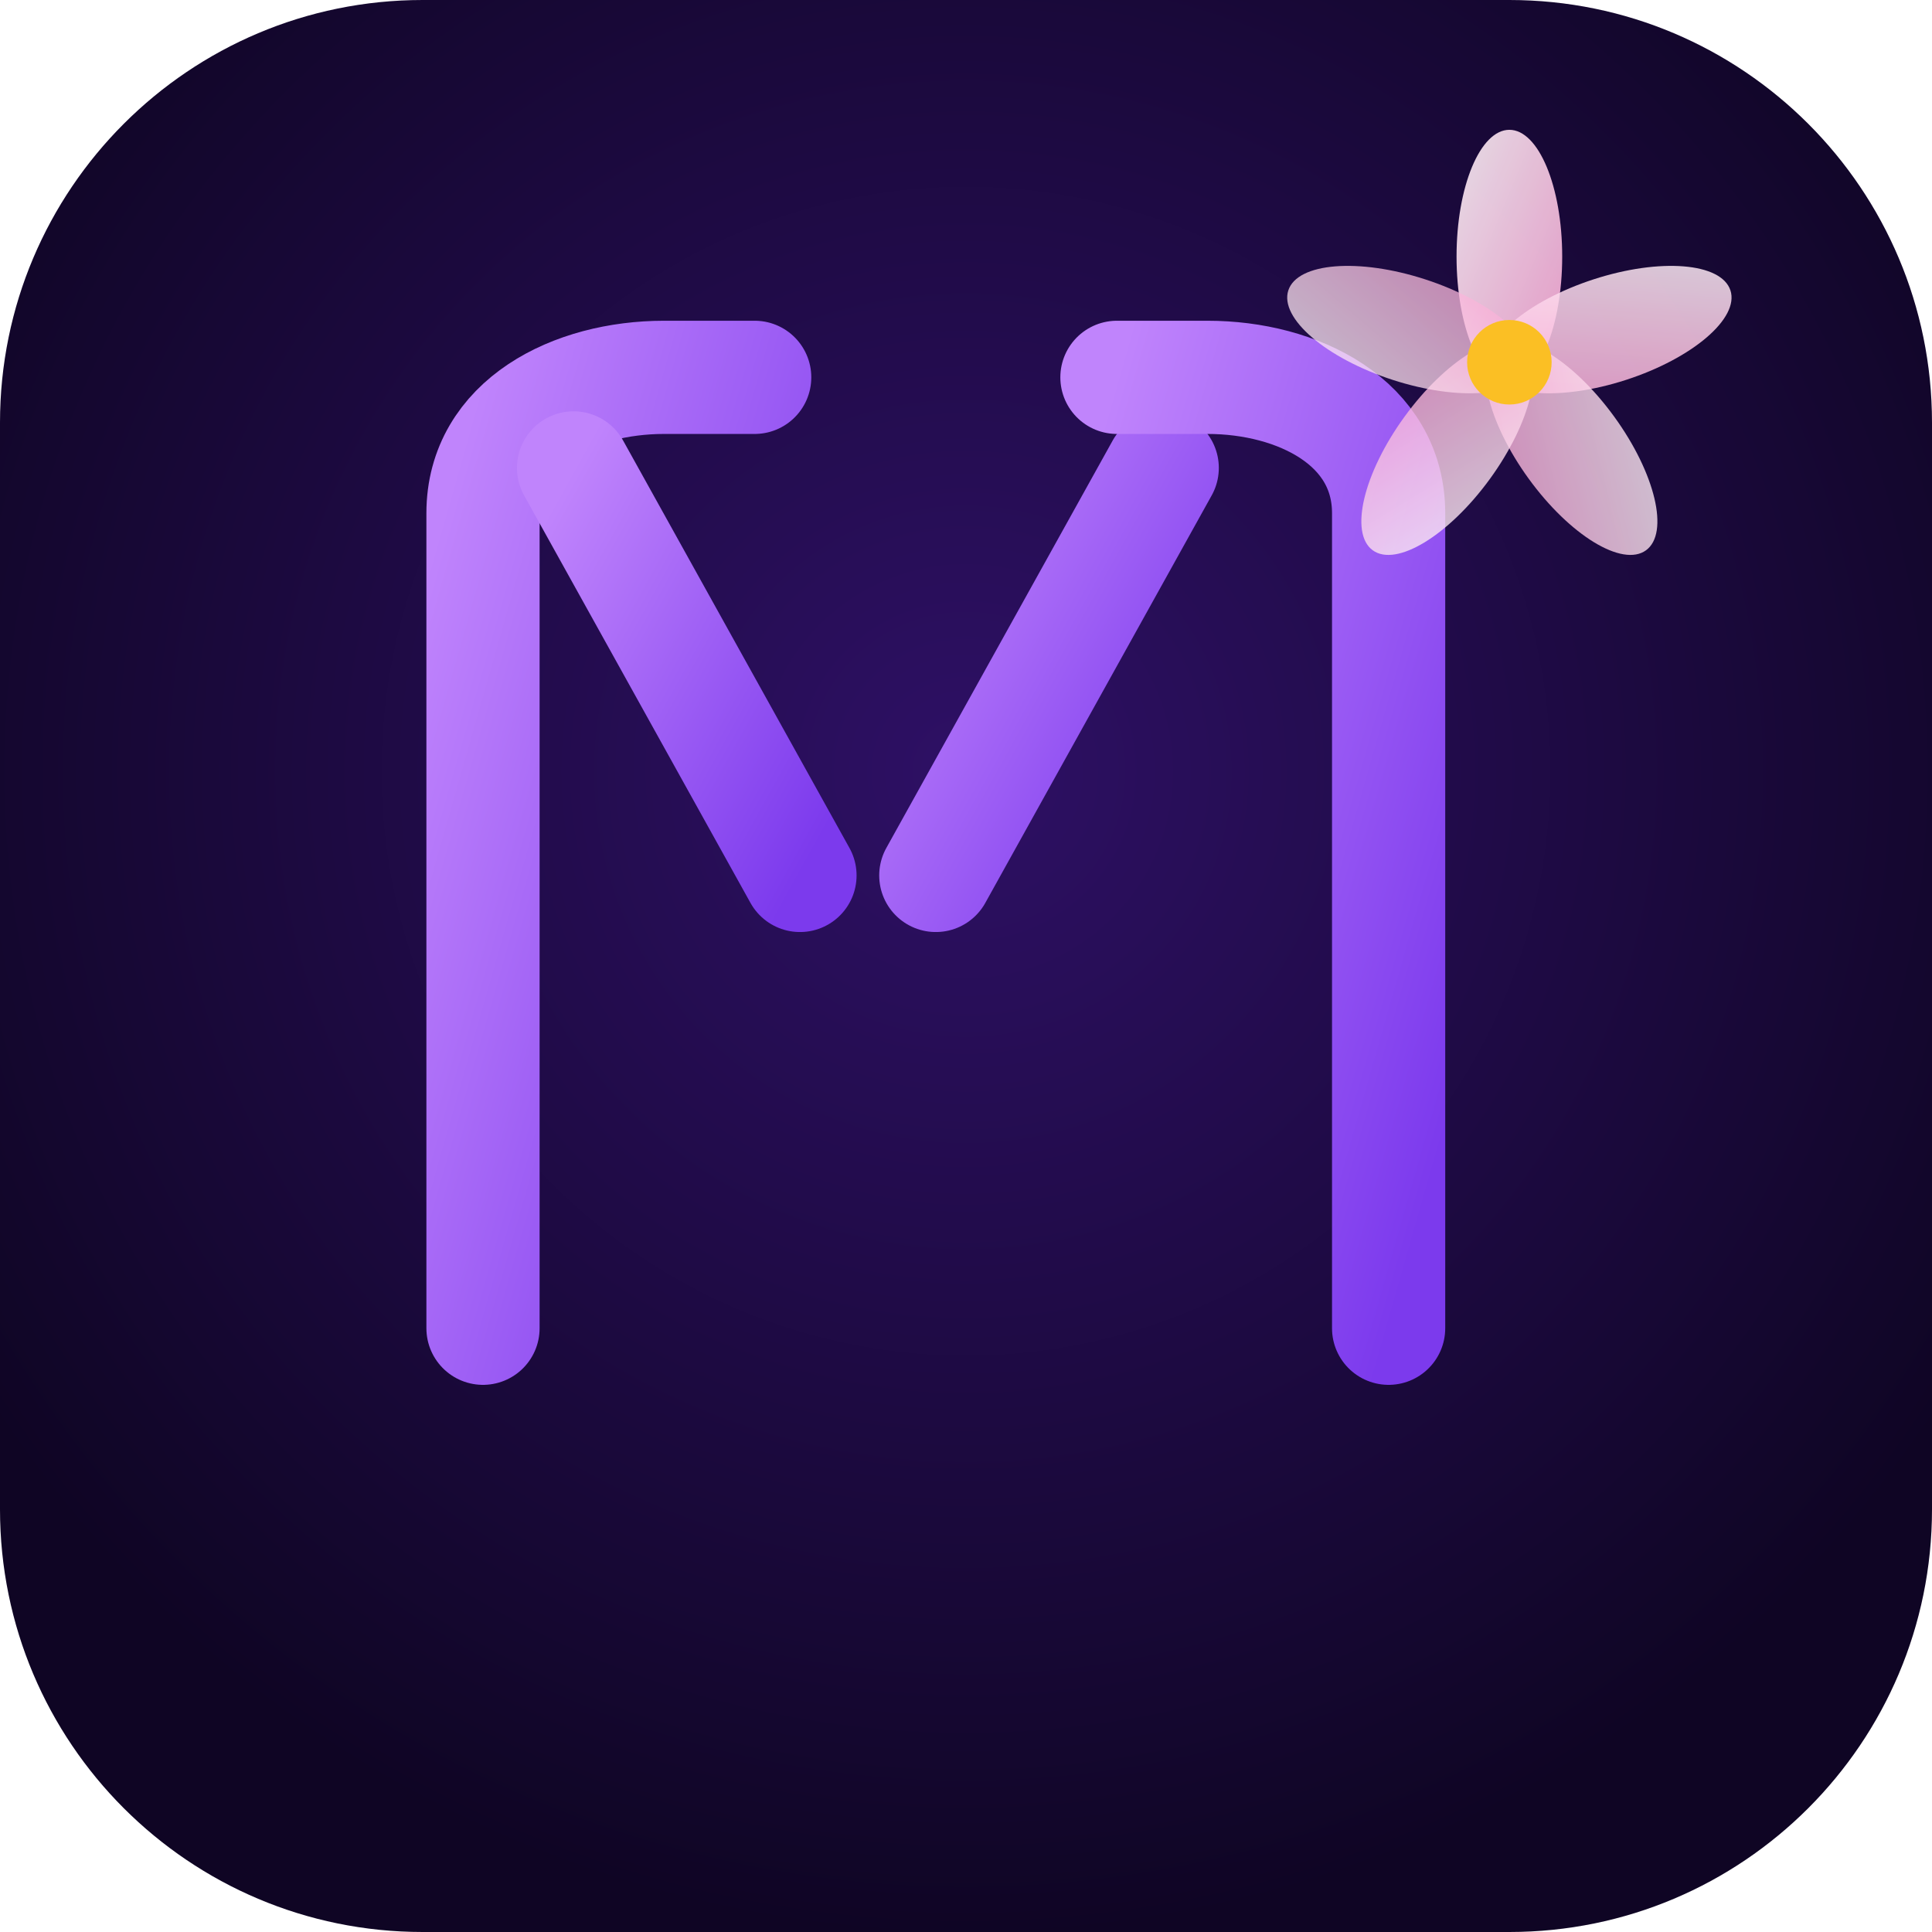
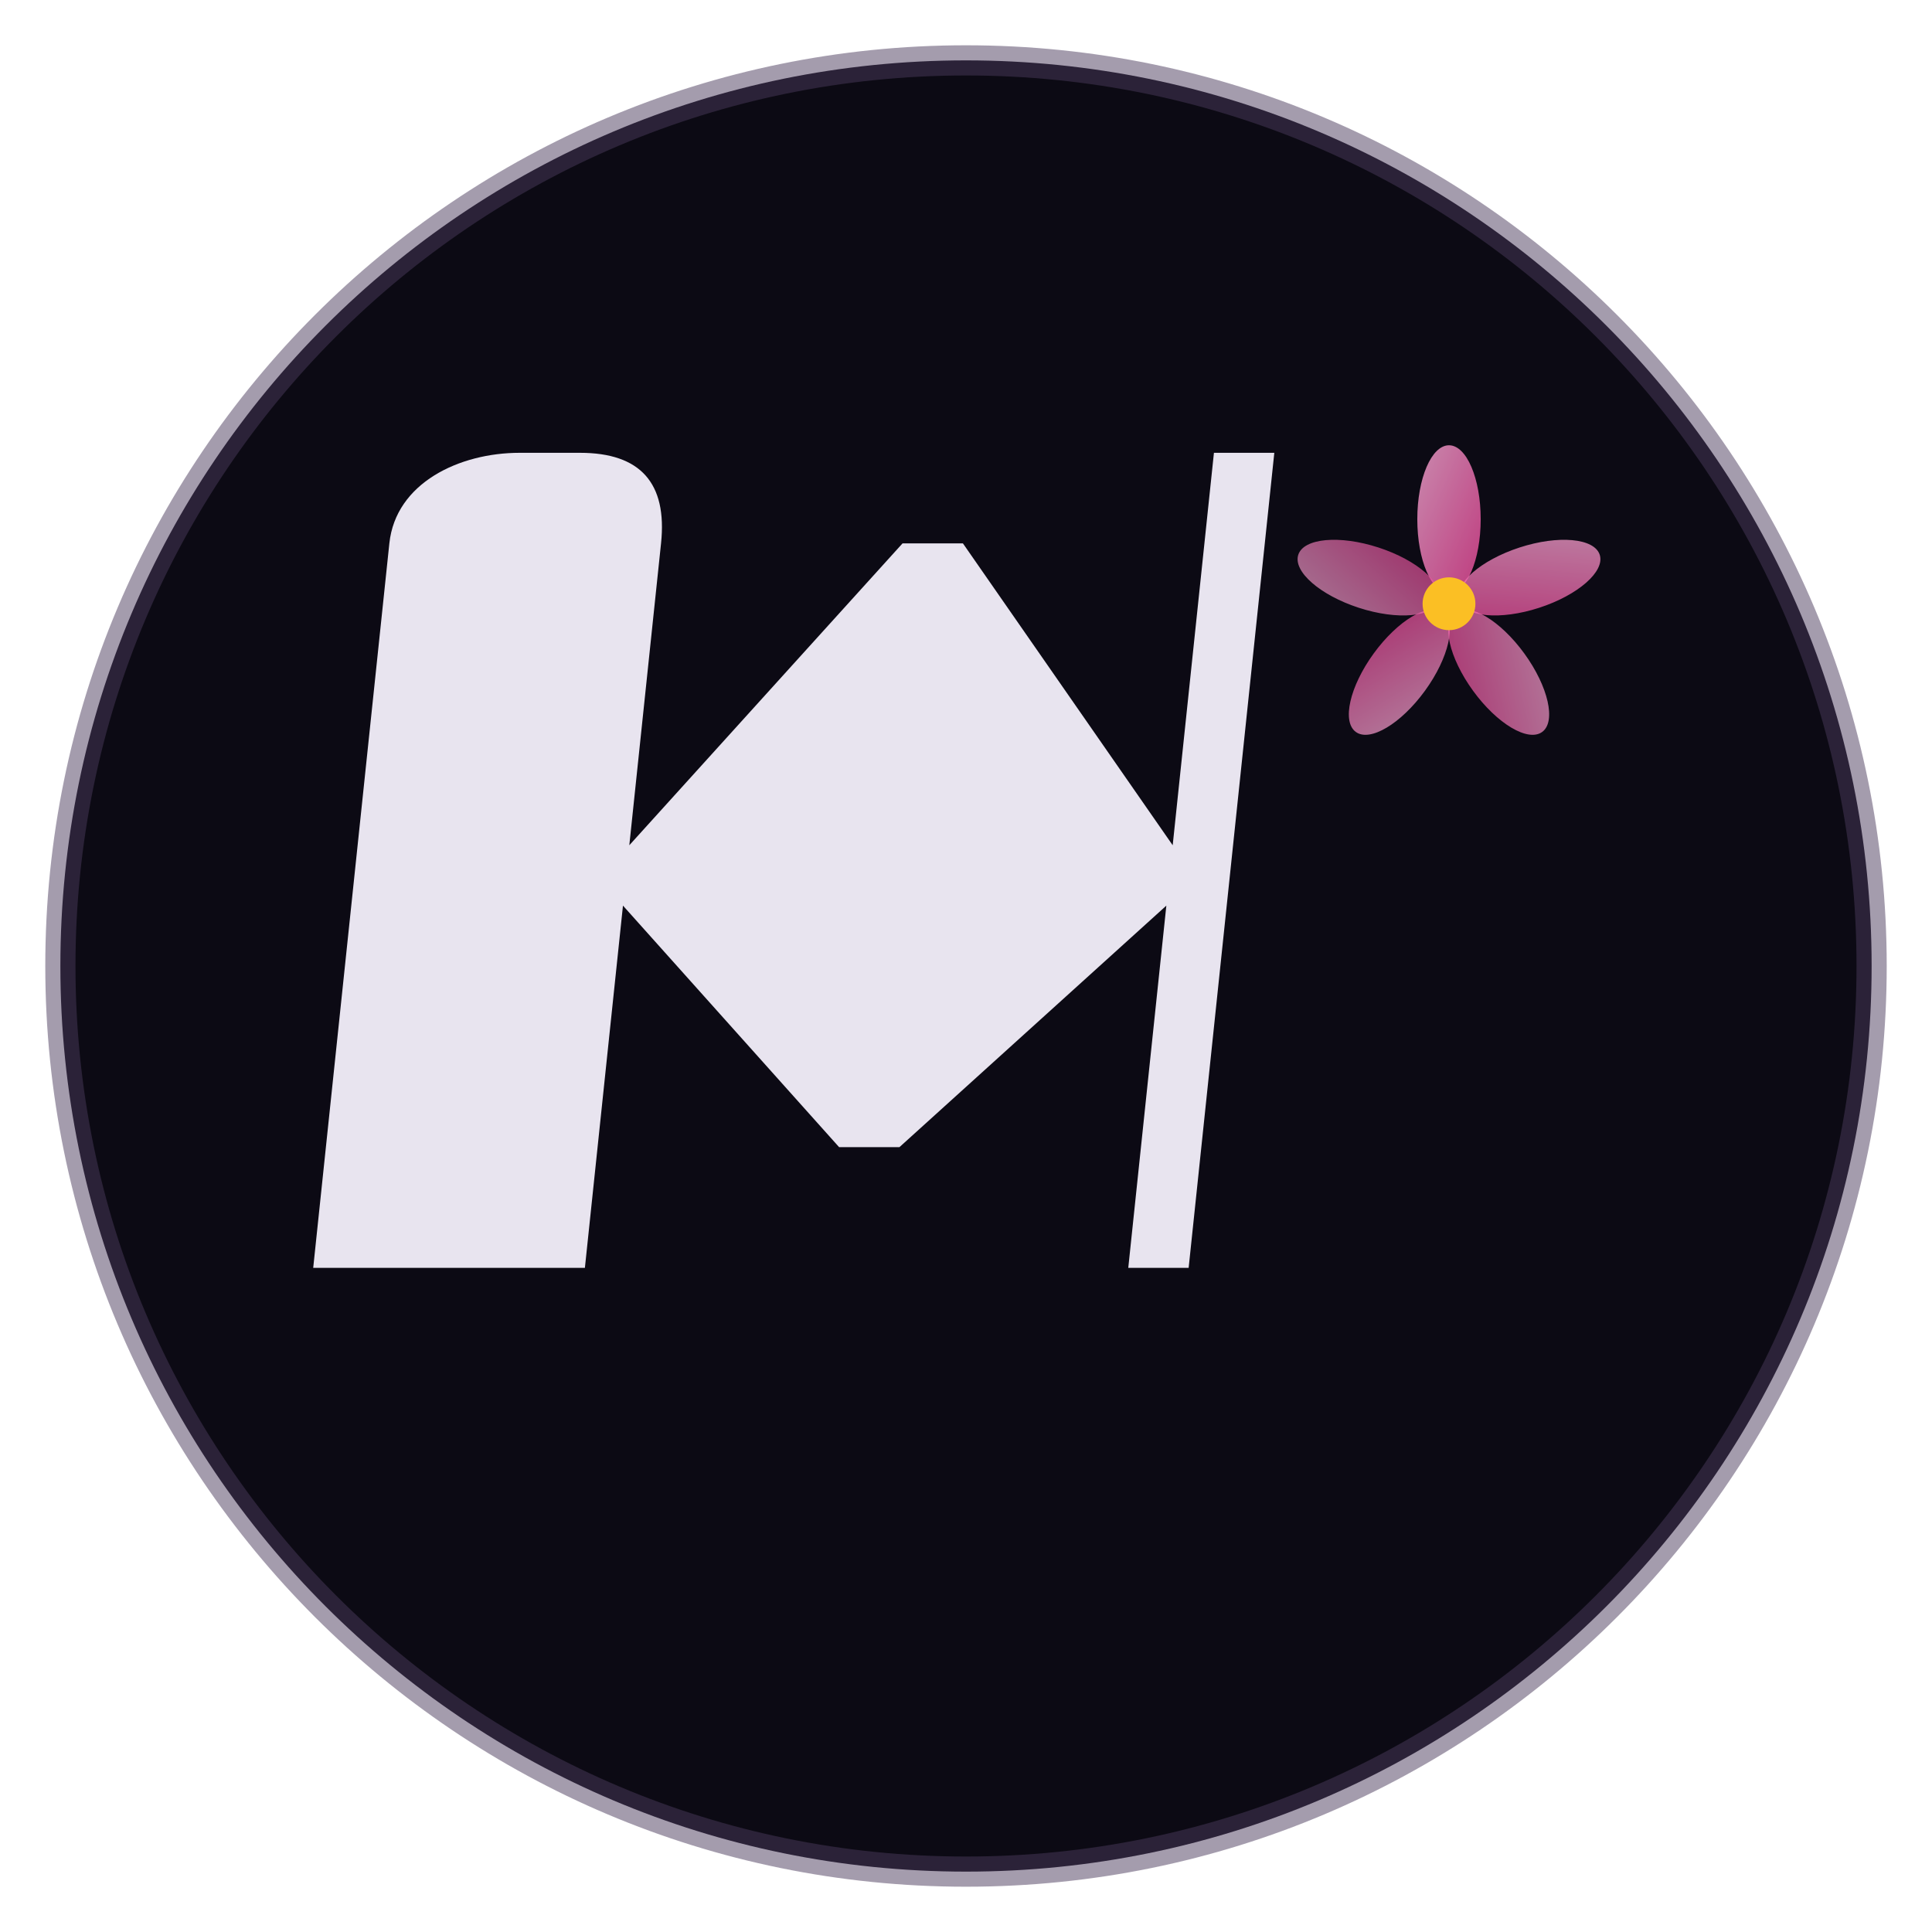
<svg xmlns="http://www.w3.org/2000/svg" viewBox="0 0 64 64" width="64" height="64">
  <defs>
-     <linearGradient id="mg" x1="0%" y1="0%" x2="100%" y2="100%">
-       <stop offset="0%" stop-color="#c084fc" />
-       <stop offset="100%" stop-color="#7c3aed" />
+     <linearGradient id="pg" x1="0%" y1="0%" x2="100%" y2="100%">
+       <stop offset="0%" stop-color="#f9a8d4" />
+       <stop offset="100%" stop-color="#ec4899" />
    </linearGradient>
-     <linearGradient id="pg" x1="0%" y1="0%" x2="100%" y2="100%">
-       <stop offset="0%" stop-color="#fdf2f8" />
-       <stop offset="100%" stop-color="#f9a8d4" />
-     </linearGradient>
-     <radialGradient id="bg" cx="50%" cy="40%" r="60%">
-       <stop offset="0%" stop-color="#2e1065" />
-       <stop offset="100%" stop-color="#0f0524" />
-     </radialGradient>
  </defs>
-   <rect width="64" height="64" rx="14" fill="url(#bg)" />
-   <g transform="translate(10, 8) scale(0.75)">
-     <path d="M8 48 L8 12 C8 8, 12 6, 16 6 L20 6" fill="none" stroke="url(#mg)" stroke-width="5" stroke-linecap="round" />
-     <path d="M12 10 L22 28" fill="none" stroke="url(#mg)" stroke-width="5" stroke-linecap="round" />
-     <path d="M28 28 L38 10" fill="none" stroke="url(#mg)" stroke-width="5" stroke-linecap="round" />
-     <path d="M36 6 L40 6 C44 6, 48 8, 48 12 L48 48" fill="none" stroke="url(#mg)" stroke-width="5" stroke-linecap="round" />
-   </g>
-   <g transform="translate(50, 12) scale(0.35)">
-     <ellipse cx="0" cy="-10" rx="5" ry="12" fill="url(#pg)" opacity="0.9" />
-     <ellipse cx="0" cy="-10" rx="5" ry="12" fill="url(#pg)" opacity="0.85" transform="rotate(72)" />
-     <ellipse cx="0" cy="-10" rx="5" ry="12" fill="url(#pg)" opacity="0.8" transform="rotate(144)" />
-     <ellipse cx="0" cy="-10" rx="5" ry="12" fill="url(#pg)" opacity="0.8" transform="rotate(216)" />
-     <ellipse cx="0" cy="-10" rx="5" ry="12" fill="url(#pg)" opacity="0.75" transform="rotate(288)" />
-     <circle cx="0" cy="0" r="4" fill="#fbbf24" />
+   <circle cx="32" cy="32" r="30" fill="#0c0a14" />
+   <circle cx="32" cy="32" r="30" fill="none" stroke="#4a3a5c" stroke-width="1" opacity="0.5" />
+   <path d="M18 44 L18 20 C18 18, 20 17, 22 17 L24 17 C26 17, 27 18, 27 20 L27 30 L35 20 L37 20 L45 30 L45 17 L47 17 L47 44 L45 44 L45 32 L37 40 L35 40 L27 32 L27 44 Z" fill="#e8e4ef" transform="translate(-3, -2) skewX(-6)" />
+   <g transform="translate(48, 20) scale(0.35)">
+     <ellipse cx="0" cy="-8" rx="3" ry="7" fill="url(#pg)" opacity="0.8" />
+     <ellipse cx="0" cy="-8" rx="3" ry="7" fill="url(#pg)" opacity="0.75" transform="rotate(72)" />
+     <ellipse cx="0" cy="-8" rx="3" ry="7" fill="url(#pg)" opacity="0.7" transform="rotate(144)" />
+     <ellipse cx="0" cy="-8" rx="3" ry="7" fill="url(#pg)" opacity="0.7" transform="rotate(216)" />
+     <ellipse cx="0" cy="-8" rx="3" ry="7" fill="url(#pg)" opacity="0.65" transform="rotate(288)" />
+     <circle cx="0" cy="0" r="2.5" fill="#fbbf24" />
  </g>
</svg>
